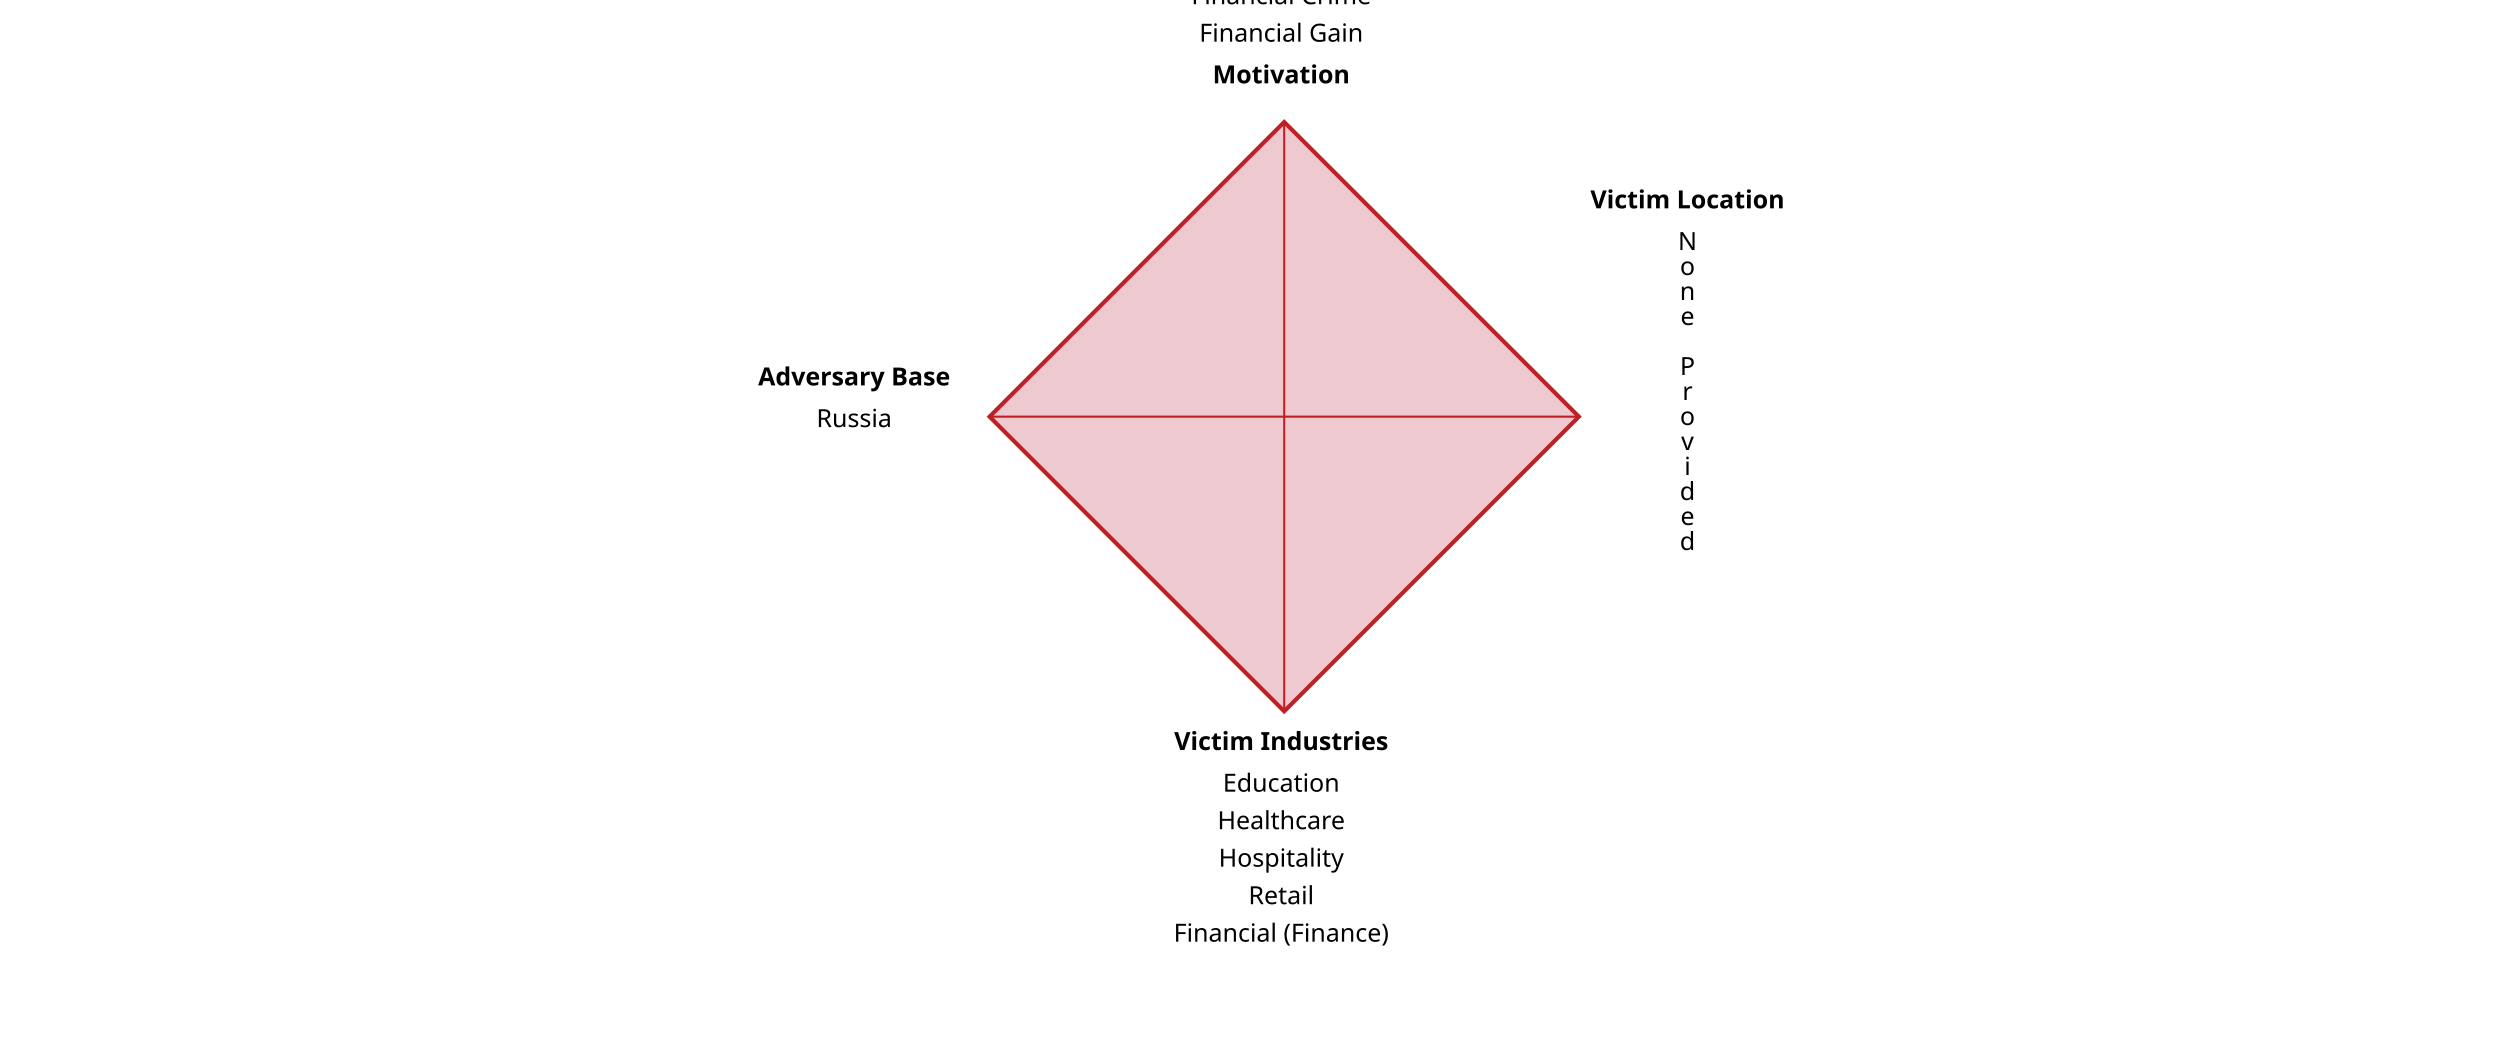
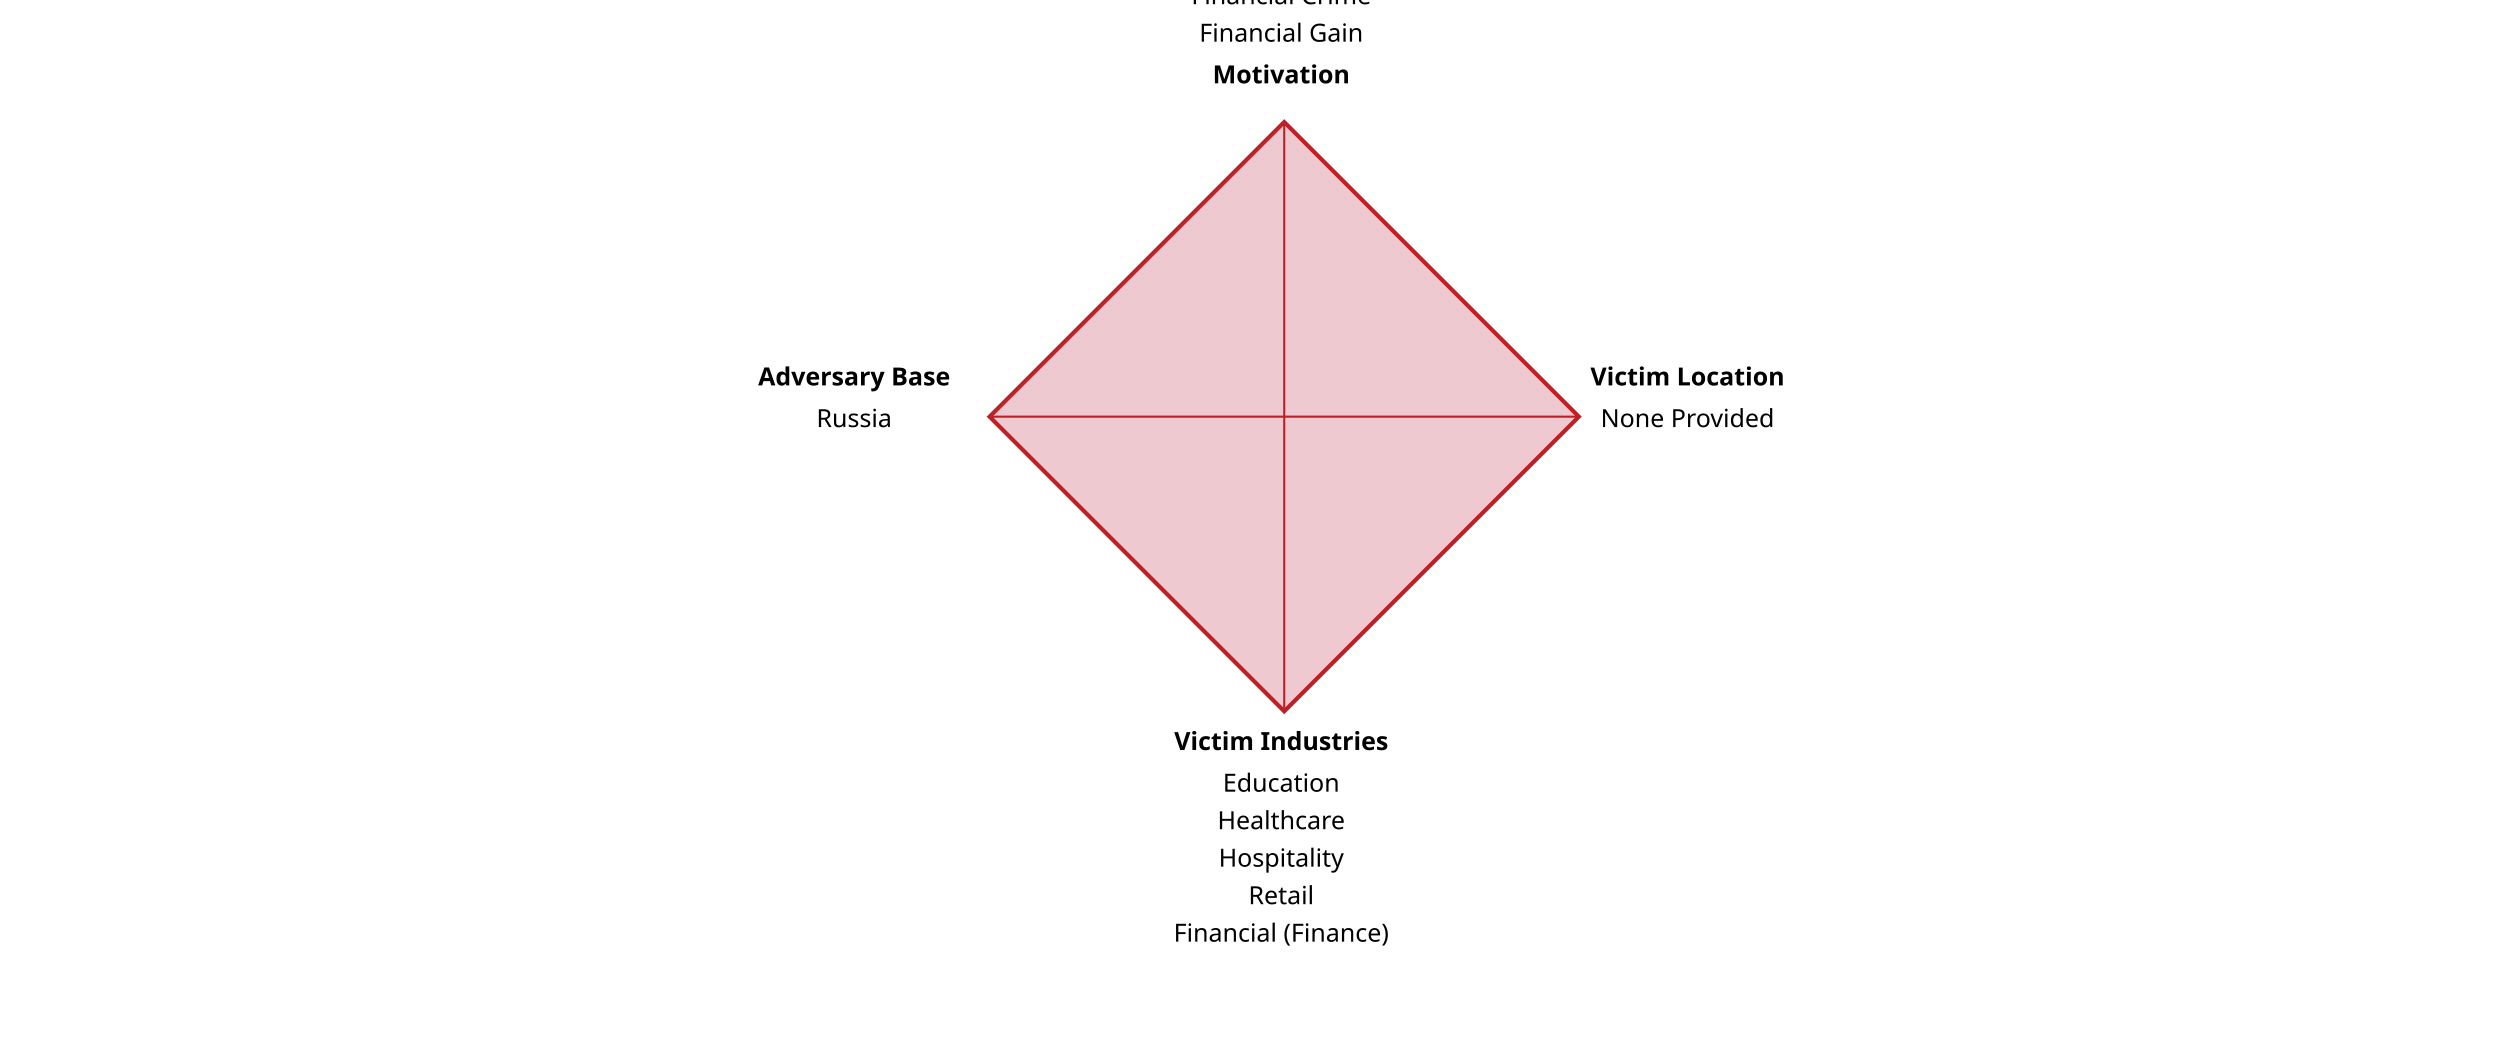
<svg xmlns="http://www.w3.org/2000/svg" viewBox="0 0 1200 500" version="1.1">
  <g transform="translate(475 200) rotate(-45)">
    <rect x="0" y="0" width="200" height="200" fill="#efc9d0" stroke="#bf2026ff" stroke-width="2" />
    <line x1="0" y1="0" x2="200" y2="200" stroke="#bf2026ff" />
    <line x1="0" y1="200" x2="200" y2="0" stroke="#bf2026ff" />
  </g>
  <g id="diamond_labels" transform="translate(475 200)">
    <text x="140" y="-160" id="svg_motivation" style="font-weight:bold" font-family="sans-serif" text-anchor="middle">Motivation</text>
    <text x="140" y="-180" id="svg_motivation_detail" font-family="sans-serif" text-anchor="middle">Financial Gain</text>
    <text x="140" y="-198" id="svg_motivation_detail" font-family="sans-serif" text-anchor="middle">Financial Crime</text>
    <text x="140" y="160" id="svg_industry" style="font-weight:bold" font-family="sans-serif" text-anchor="middle">Victim Industries</text>
    <text x="140" y="180" id="svg_industry_detail" font-family="sans-serif" text-anchor="middle">Education</text>
    <text x="140" y="198" id="svg_industry_detail" font-family="sans-serif" text-anchor="middle">Healthcare</text>
    <text x="140" y="216" id="svg_industry_detail" font-family="sans-serif" text-anchor="middle">Hospitality</text>
    <text x="140" y="234" id="svg_industry_detail" font-family="sans-serif" text-anchor="middle">Retail</text>
    <text x="140" y="252" id="svg_industry_detail" font-family="sans-serif" text-anchor="middle">Financial (Finance)</text>
    <text x="-65" y="-15" id="svg_base" style="font-weight:bold" font-family="sans-serif" text-anchor="middle">Adversary Base</text>
    <text x="-65" y="5" id="svg_base_detail" font-family="sans-serif" text-anchor="middle">Russia</text>
-     <text x="335" y="-100" id="svg_victim_country" style="font-weight:bold" font-family="sans-serif" text-anchor="middle">Victim Location</text>
-     <text x="335" y="-80" id="svg_victim_country_detail" style="font-size:12px" font-family="sans-serif" text-anchor="middle">N</text>
-     <text x="335" y="-68" id="svg_victim_country_detail" style="font-size:12px" font-family="sans-serif" text-anchor="middle">o</text>
-     <text x="335" y="-56" id="svg_victim_country_detail" style="font-size:12px" font-family="sans-serif" text-anchor="middle">n</text>
-     <text x="335" y="-44" id="svg_victim_country_detail" style="font-size:12px" font-family="sans-serif" text-anchor="middle">e</text>
-     <text x="335" y="-32" id="svg_victim_country_detail" style="font-size:12px" font-family="sans-serif" text-anchor="middle"> </text>
-     <text x="335" y="-20" id="svg_victim_country_detail" style="font-size:12px" font-family="sans-serif" text-anchor="middle">P</text>
-     <text x="335" y="-8" id="svg_victim_country_detail" style="font-size:12px" font-family="sans-serif" text-anchor="middle">r</text>
-     <text x="335" y="4" id="svg_victim_country_detail" style="font-size:12px" font-family="sans-serif" text-anchor="middle">o</text>
-     <text x="335" y="16" id="svg_victim_country_detail" style="font-size:12px" font-family="sans-serif" text-anchor="middle">v</text>
-     <text x="335" y="28" id="svg_victim_country_detail" style="font-size:12px" font-family="sans-serif" text-anchor="middle">i</text>
-     <text x="335" y="40" id="svg_victim_country_detail" style="font-size:12px" font-family="sans-serif" text-anchor="middle">d</text>
-     <text x="335" y="52" id="svg_victim_country_detail" style="font-size:12px" font-family="sans-serif" text-anchor="middle">e</text>
-     <text x="335" y="64" id="svg_victim_country_detail" style="font-size:12px" font-family="sans-serif" text-anchor="middle">d</text>
+     <text x="335" y="-15" id="svg_victim_country" style="font-weight:bold" font-family="sans-serif" text-anchor="middle">Victim Location</text>
+     <text x="335" y="5" id="svg_victim_country_detail" font-family="sans-serif" text-anchor="middle">None Provided</text>
  </g>
</svg>
